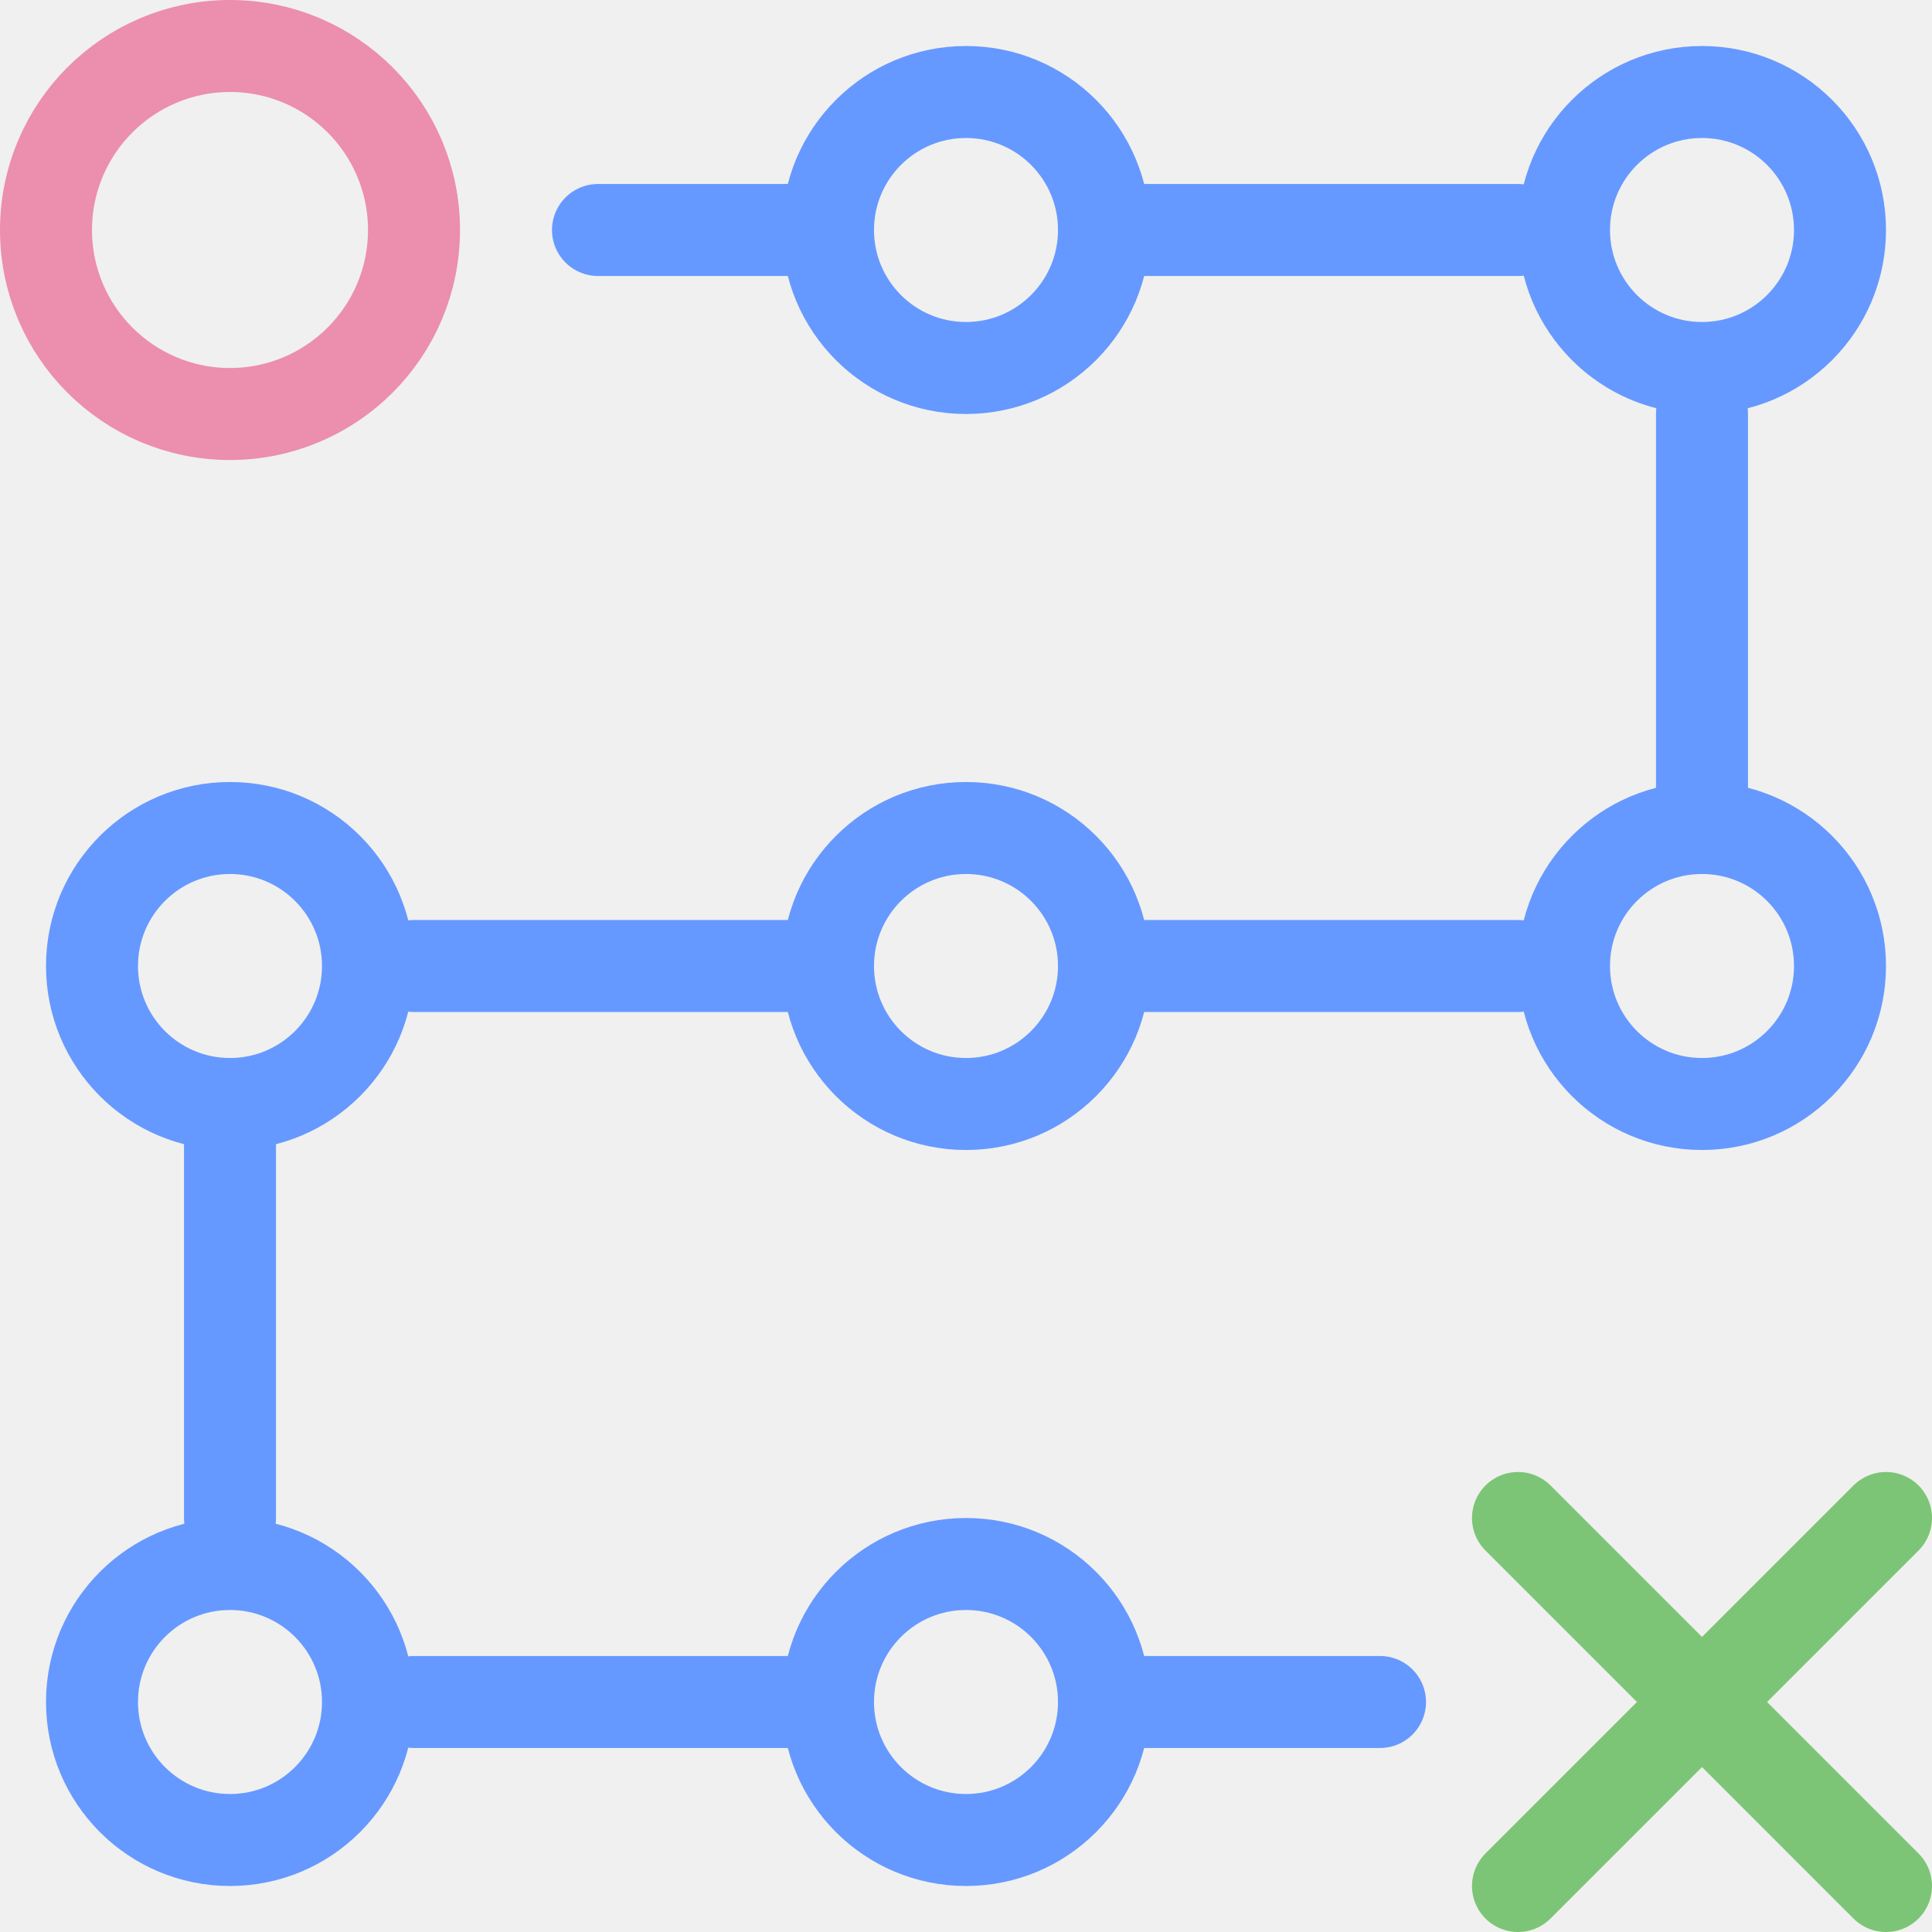
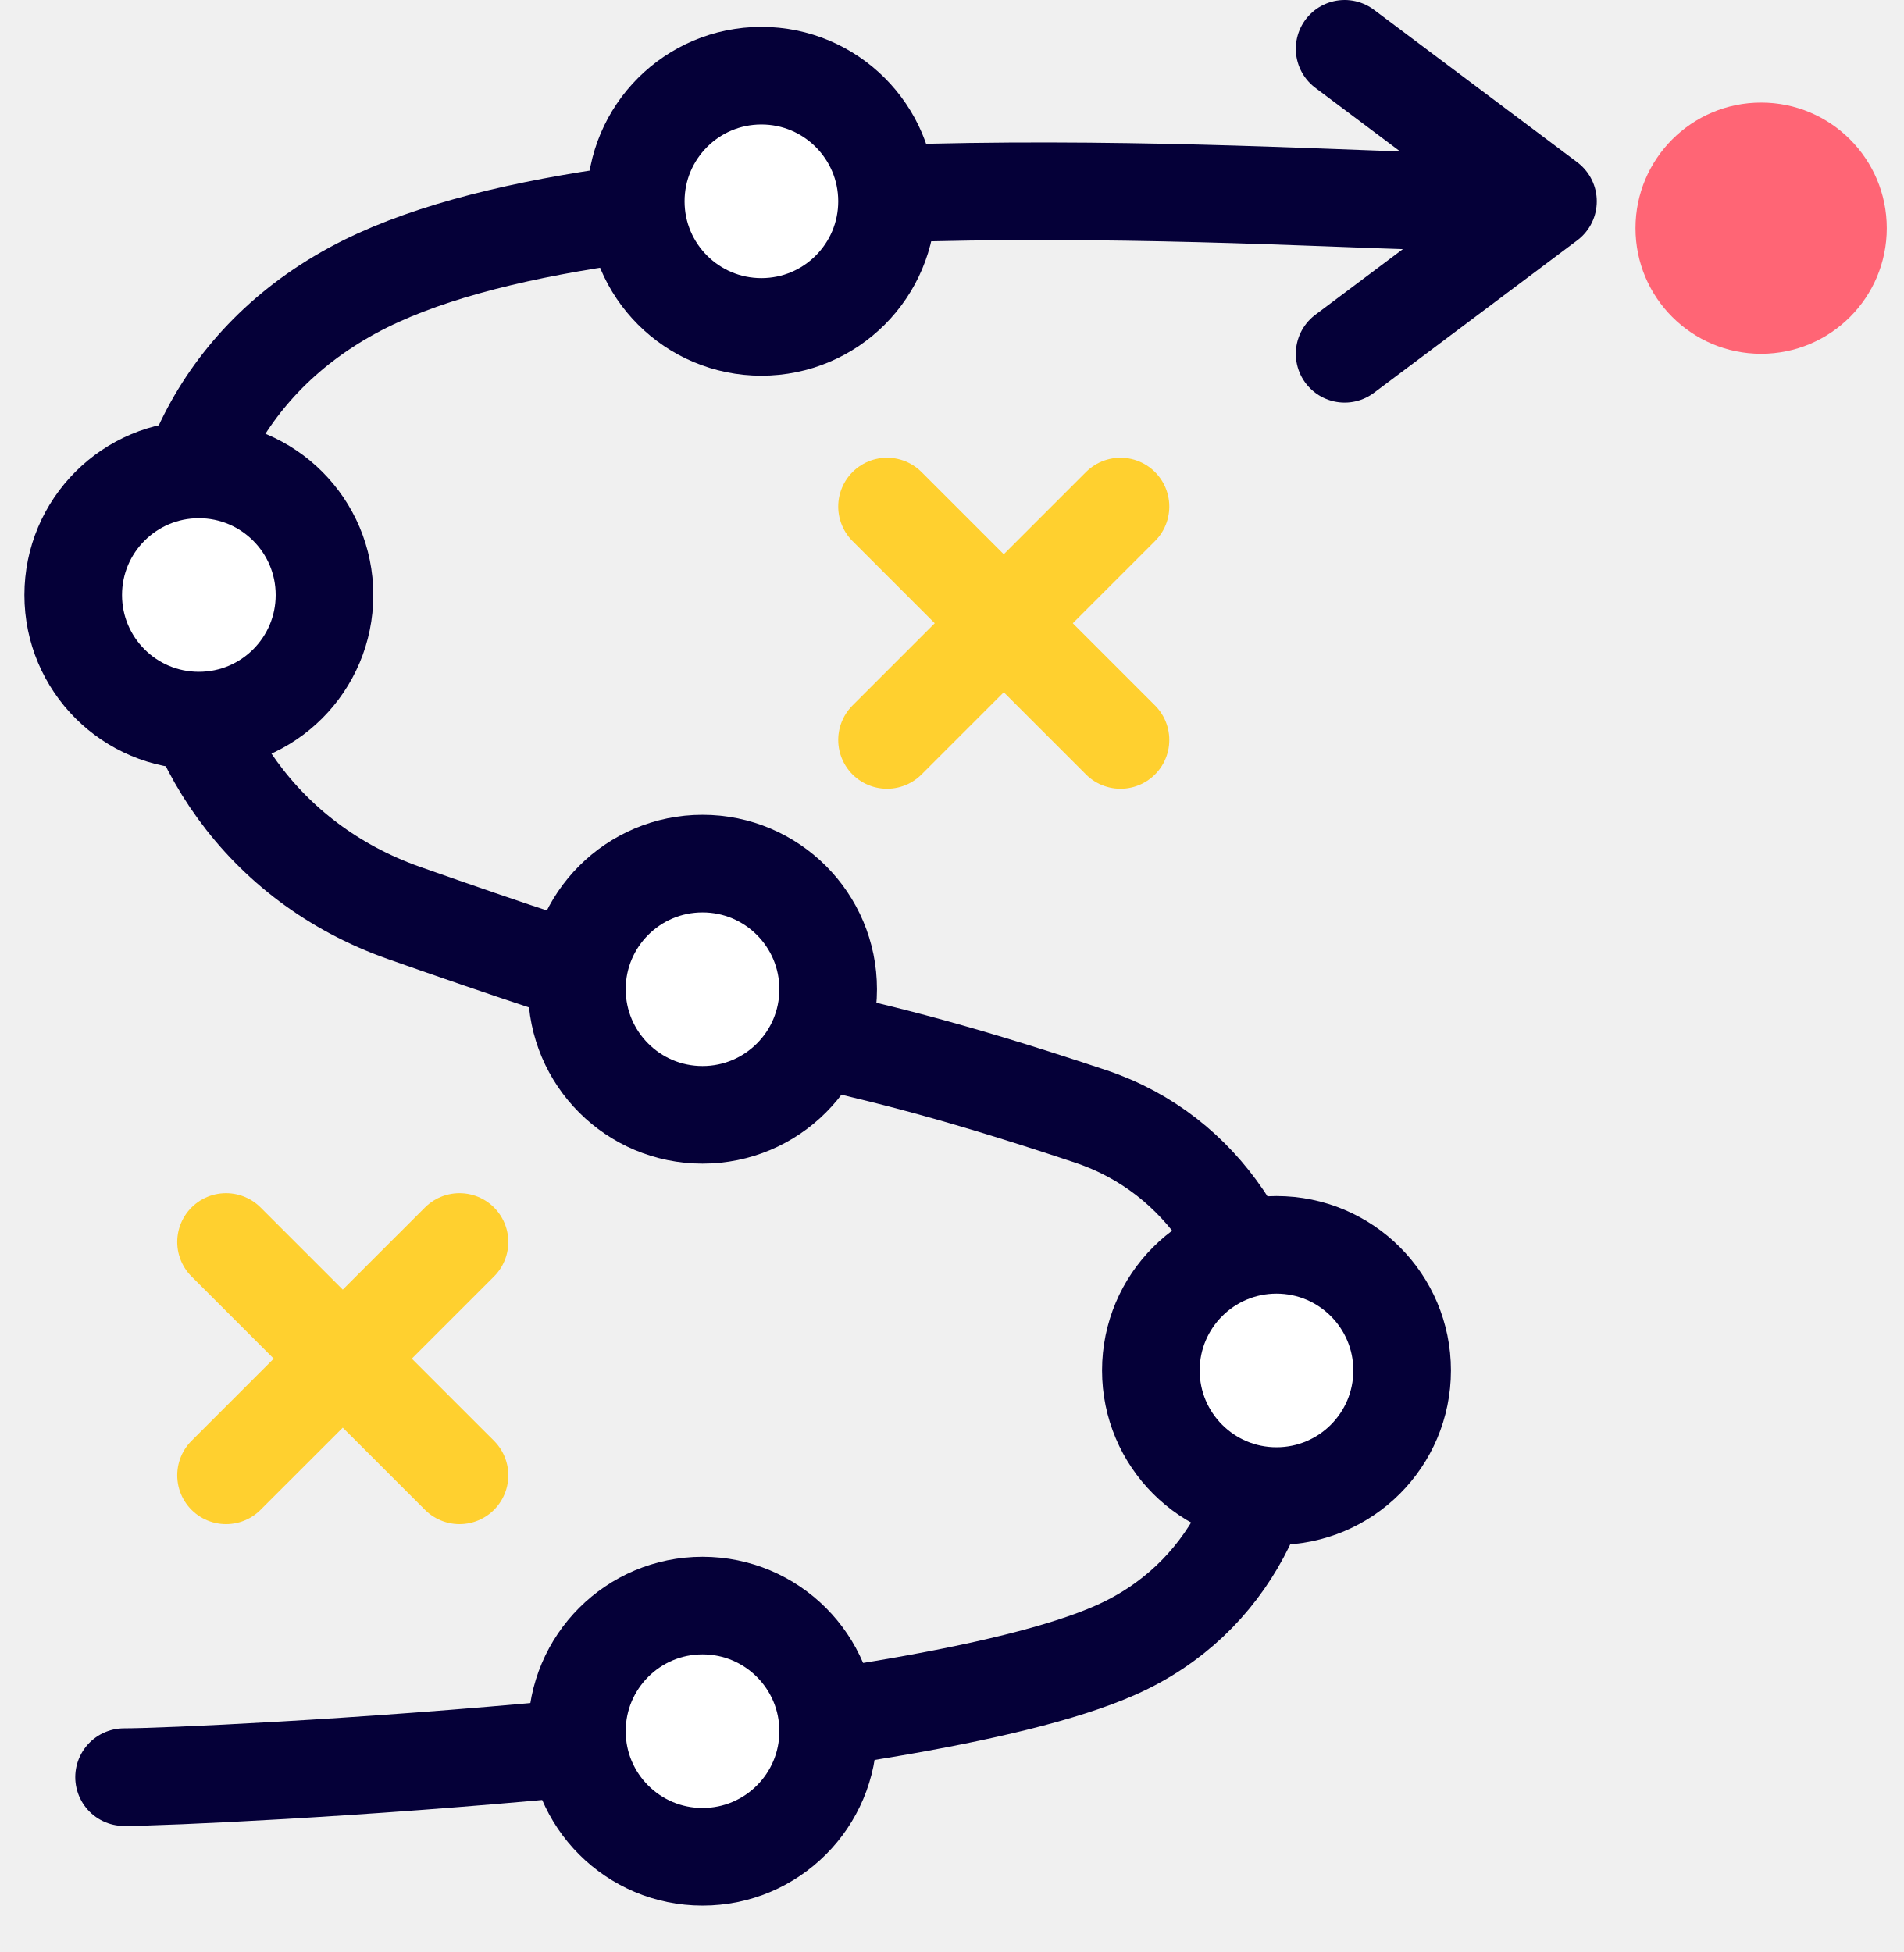
- <svg xmlns="http://www.w3.org/2000/svg" width="42" height="42" viewBox="0 0 42 42">
-   <g fill="none" fill-rule="evenodd" transform="translate(-4 -4)">
-     <path d="M0 0h50v50H0z" />
-     <path stroke="#69F" stroke-width="2" d="M17 9h5m19 4v9" stroke-linecap="round" stroke-linejoin="round" />
-     <circle cx="25" cy="25" r="3" stroke="#69F" stroke-width="2" stroke-linecap="round" stroke-linejoin="round" />
-     <circle cx="25" cy="9" r="3" stroke="#69F" stroke-width="2" stroke-linecap="round" stroke-linejoin="round" />
-     <circle cx="25" cy="41" r="3" stroke="#69F" stroke-width="2" stroke-linecap="round" stroke-linejoin="round" />
-     <circle cx="9" cy="25" r="3" stroke="#69F" stroke-width="2" stroke-linecap="round" stroke-linejoin="round" />
-     <circle cx="9" cy="41" r="3" stroke="#69F" stroke-width="2" stroke-linecap="round" stroke-linejoin="round" />
-     <circle cx="41" cy="25" r="3" stroke="#69F" stroke-width="2" stroke-linecap="round" stroke-linejoin="round" />
-     <circle cx="41" cy="9" r="3" stroke="#69F" stroke-width="2" stroke-linecap="round" stroke-linejoin="round" />
-     <path stroke="#69F" stroke-width="2" d="M28 9h9m-9 16h9m-9 16h6M13 25h9m-9 16h9M9 28v9" stroke-linecap="round" stroke-linejoin="round" />
-     <path stroke="#7CC576" stroke-width="2" d="M37 37l8 8m0-8l-8 8" stroke-linecap="round" stroke-linejoin="round" />
-     <circle cx="9" cy="9" r="4" stroke="#EC8EAD" stroke-width="2" stroke-linecap="round" stroke-linejoin="round" />
+ <svg xmlns="http://www.w3.org/2000/svg" width="39" height="40" viewBox="0 0 39 40">
+   <g fill="none" fill-rule="evenodd">
+     <g transform="translate(1.5 1)">
+       <path stroke="#050038" stroke-linecap="round" stroke-linejoin="round" stroke-width="2" d="M28.125 3.125c-2.604 0-16.14-1.042-21.869 1.562-6.09 2.769-5.347 10.95.52 13.021 8.855 3.125 7.732 2.056 14.063 4.167 4.688 1.562 5.209 8.854.521 10.937-4.272 1.9-18.756 2.605-20.318 2.605" />
+       <circle cx="34.581" cy="3.676" r="2.574" fill="#FF6575" />
+       <circle cx="2.574" cy="11.193" r="2.574" fill="#FFF" stroke="#050038" stroke-linecap="round" stroke-linejoin="round" stroke-width="2" />
+       <circle cx="14.099" cy="3.125" r="2.574" fill="#FFF" stroke="#050038" stroke-linecap="round" stroke-linejoin="round" stroke-width="2" />
+       <circle cx="12.893" cy="19.271" r="2.574" fill="#FFF" stroke="#050038" stroke-linecap="round" stroke-linejoin="round" stroke-width="2" />
+       <circle cx="12.893" cy="34.475" r="2.574" fill="#FFF" stroke="#050038" stroke-linecap="round" stroke-linejoin="round" stroke-width="2" />
+       <circle cx="24.652" cy="27.083" r="2.574" fill="#FFF" stroke="#050038" stroke-linecap="round" stroke-linejoin="round" stroke-width="2" />
+       <path stroke="#050038" stroke-linecap="round" stroke-linejoin="round" stroke-width="2" d="M26.048 0l4.166 3.125-4.166 3.125" />
+       <g stroke="#FFD02F" stroke-linecap="round" stroke-linejoin="round" stroke-width="2">
+         <path d="M7.914 24.45l-4.783 4.782M3.131 24.45l4.783 4.782" />
+       </g>
+       <g stroke="#FFD02F" stroke-linecap="round" stroke-linejoin="round" stroke-width="2">
+         <path d="M21.456 9.38l-4.783 4.783M16.673 9.38l4.783 4.783" />
+       </g>
+     </g>
+     <path d="M-4.5-5h50v50h-50z" />
  </g>
</svg>
